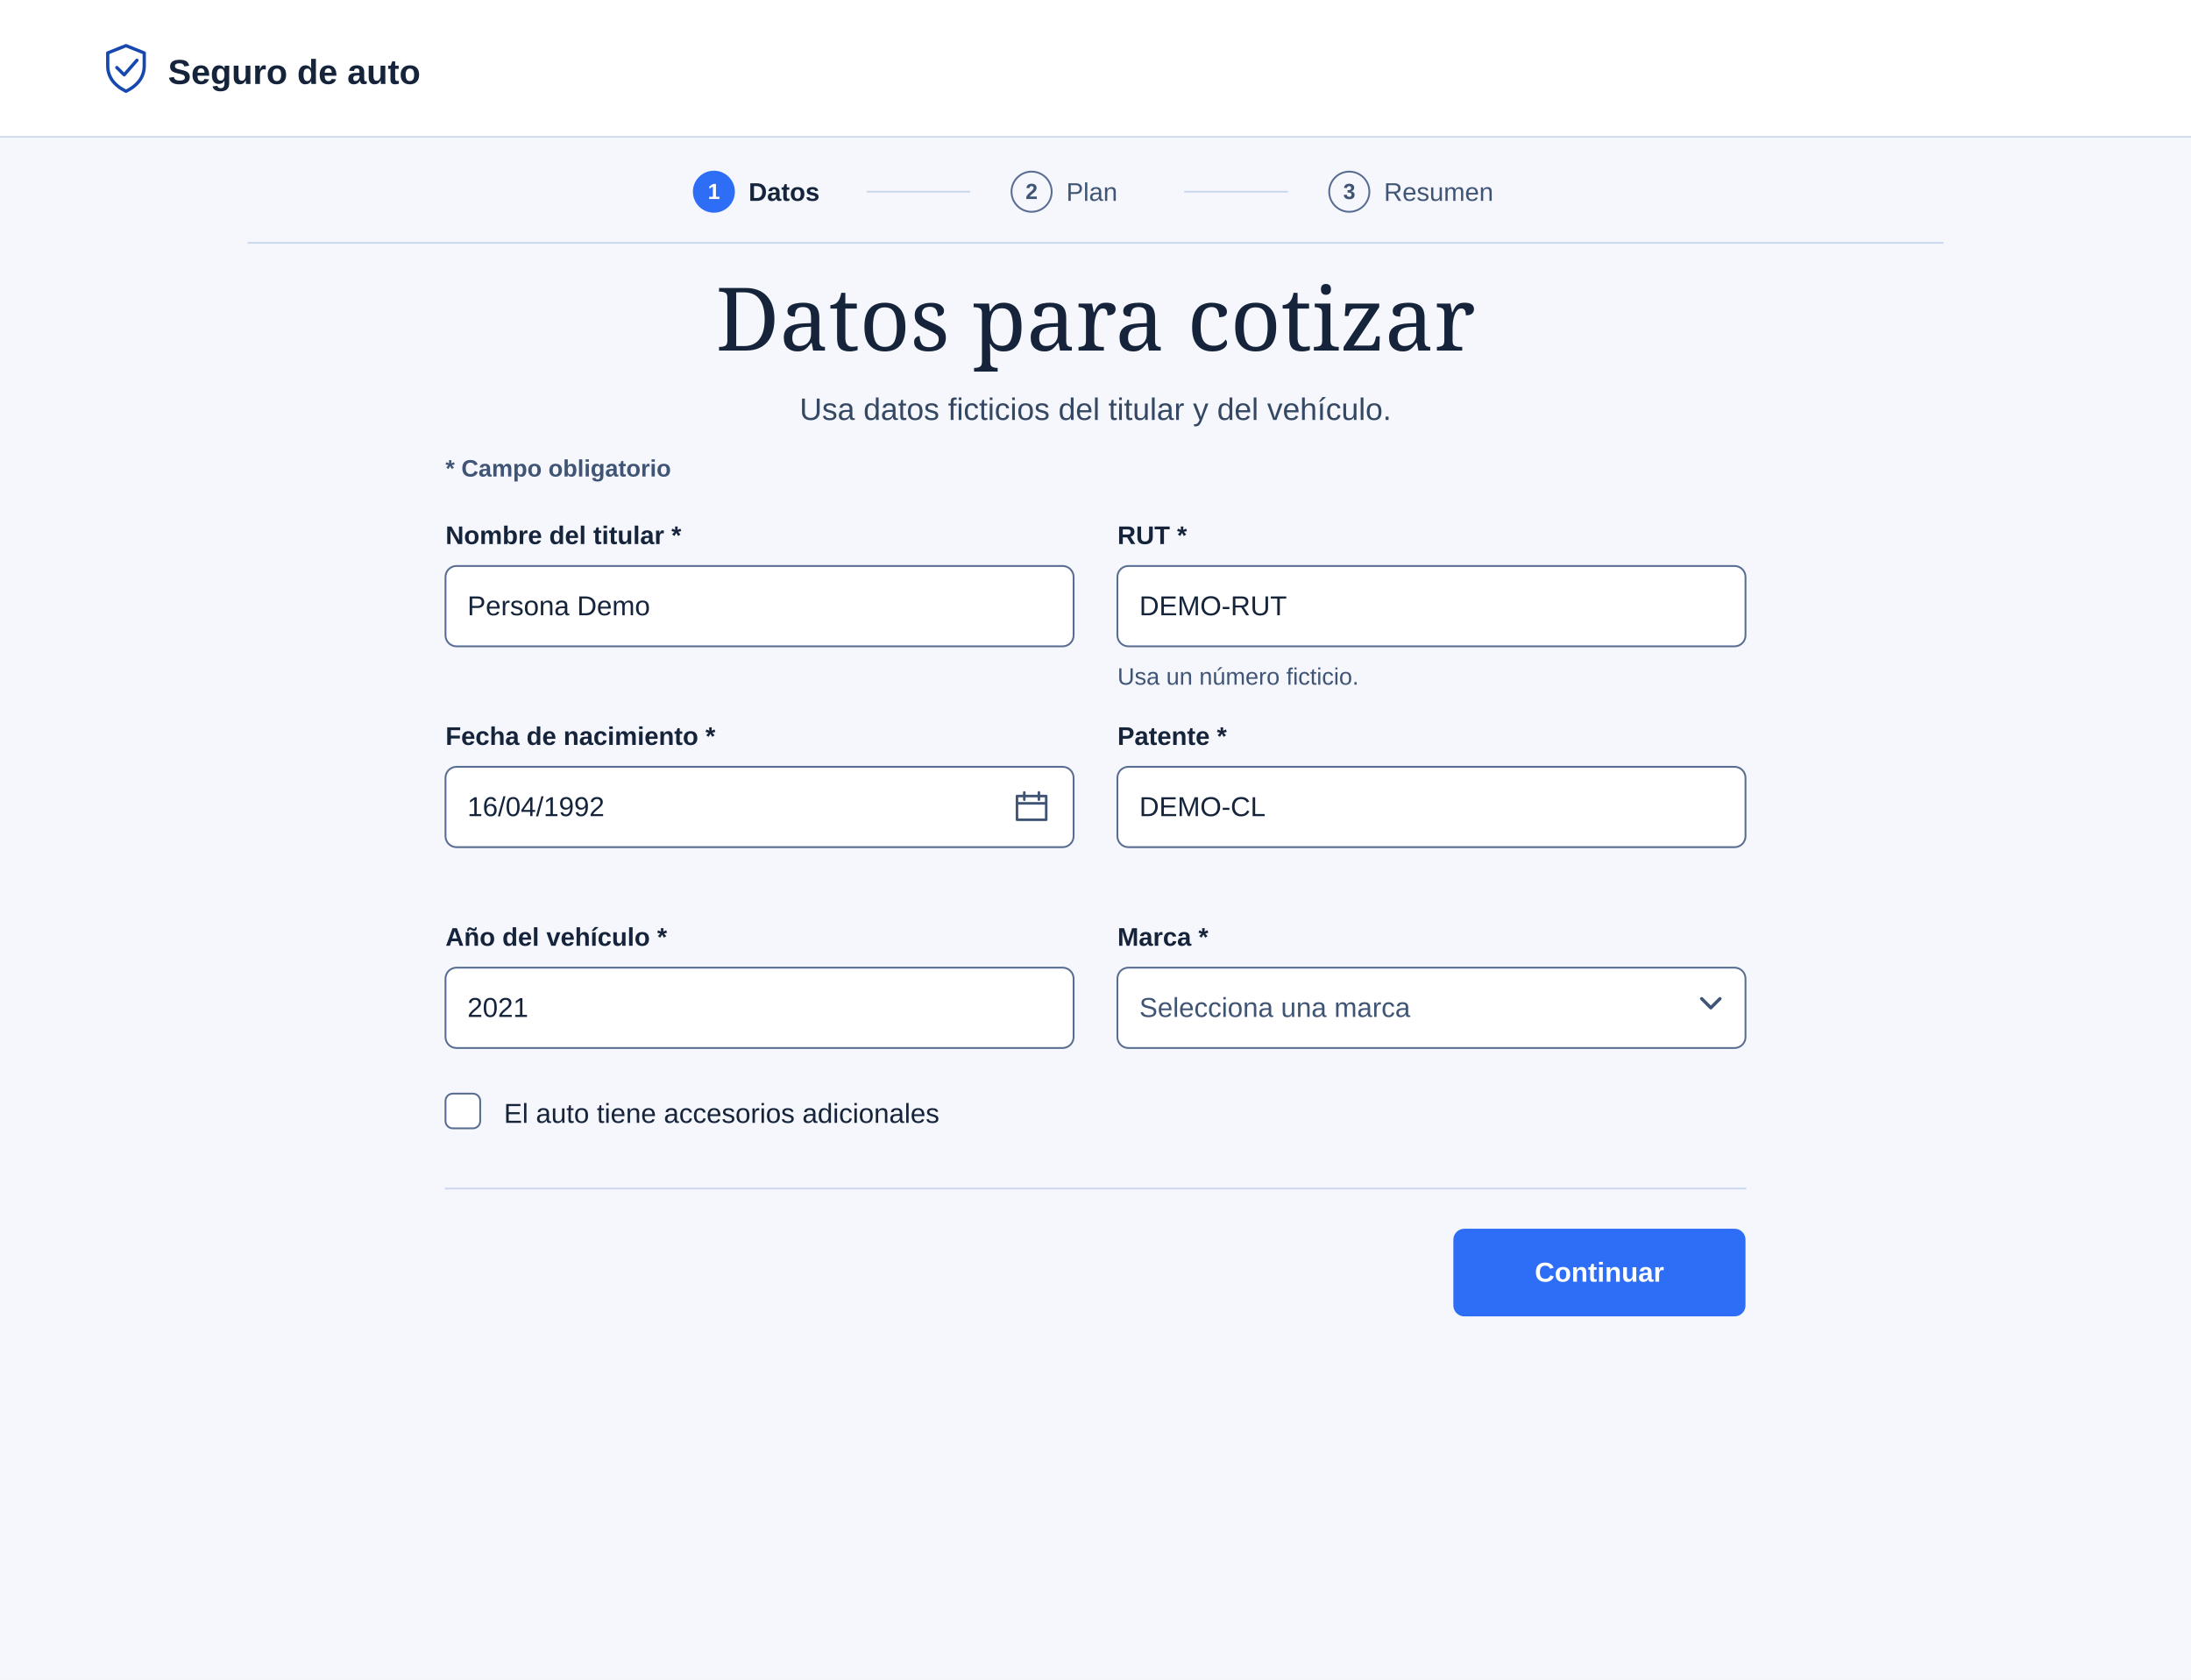
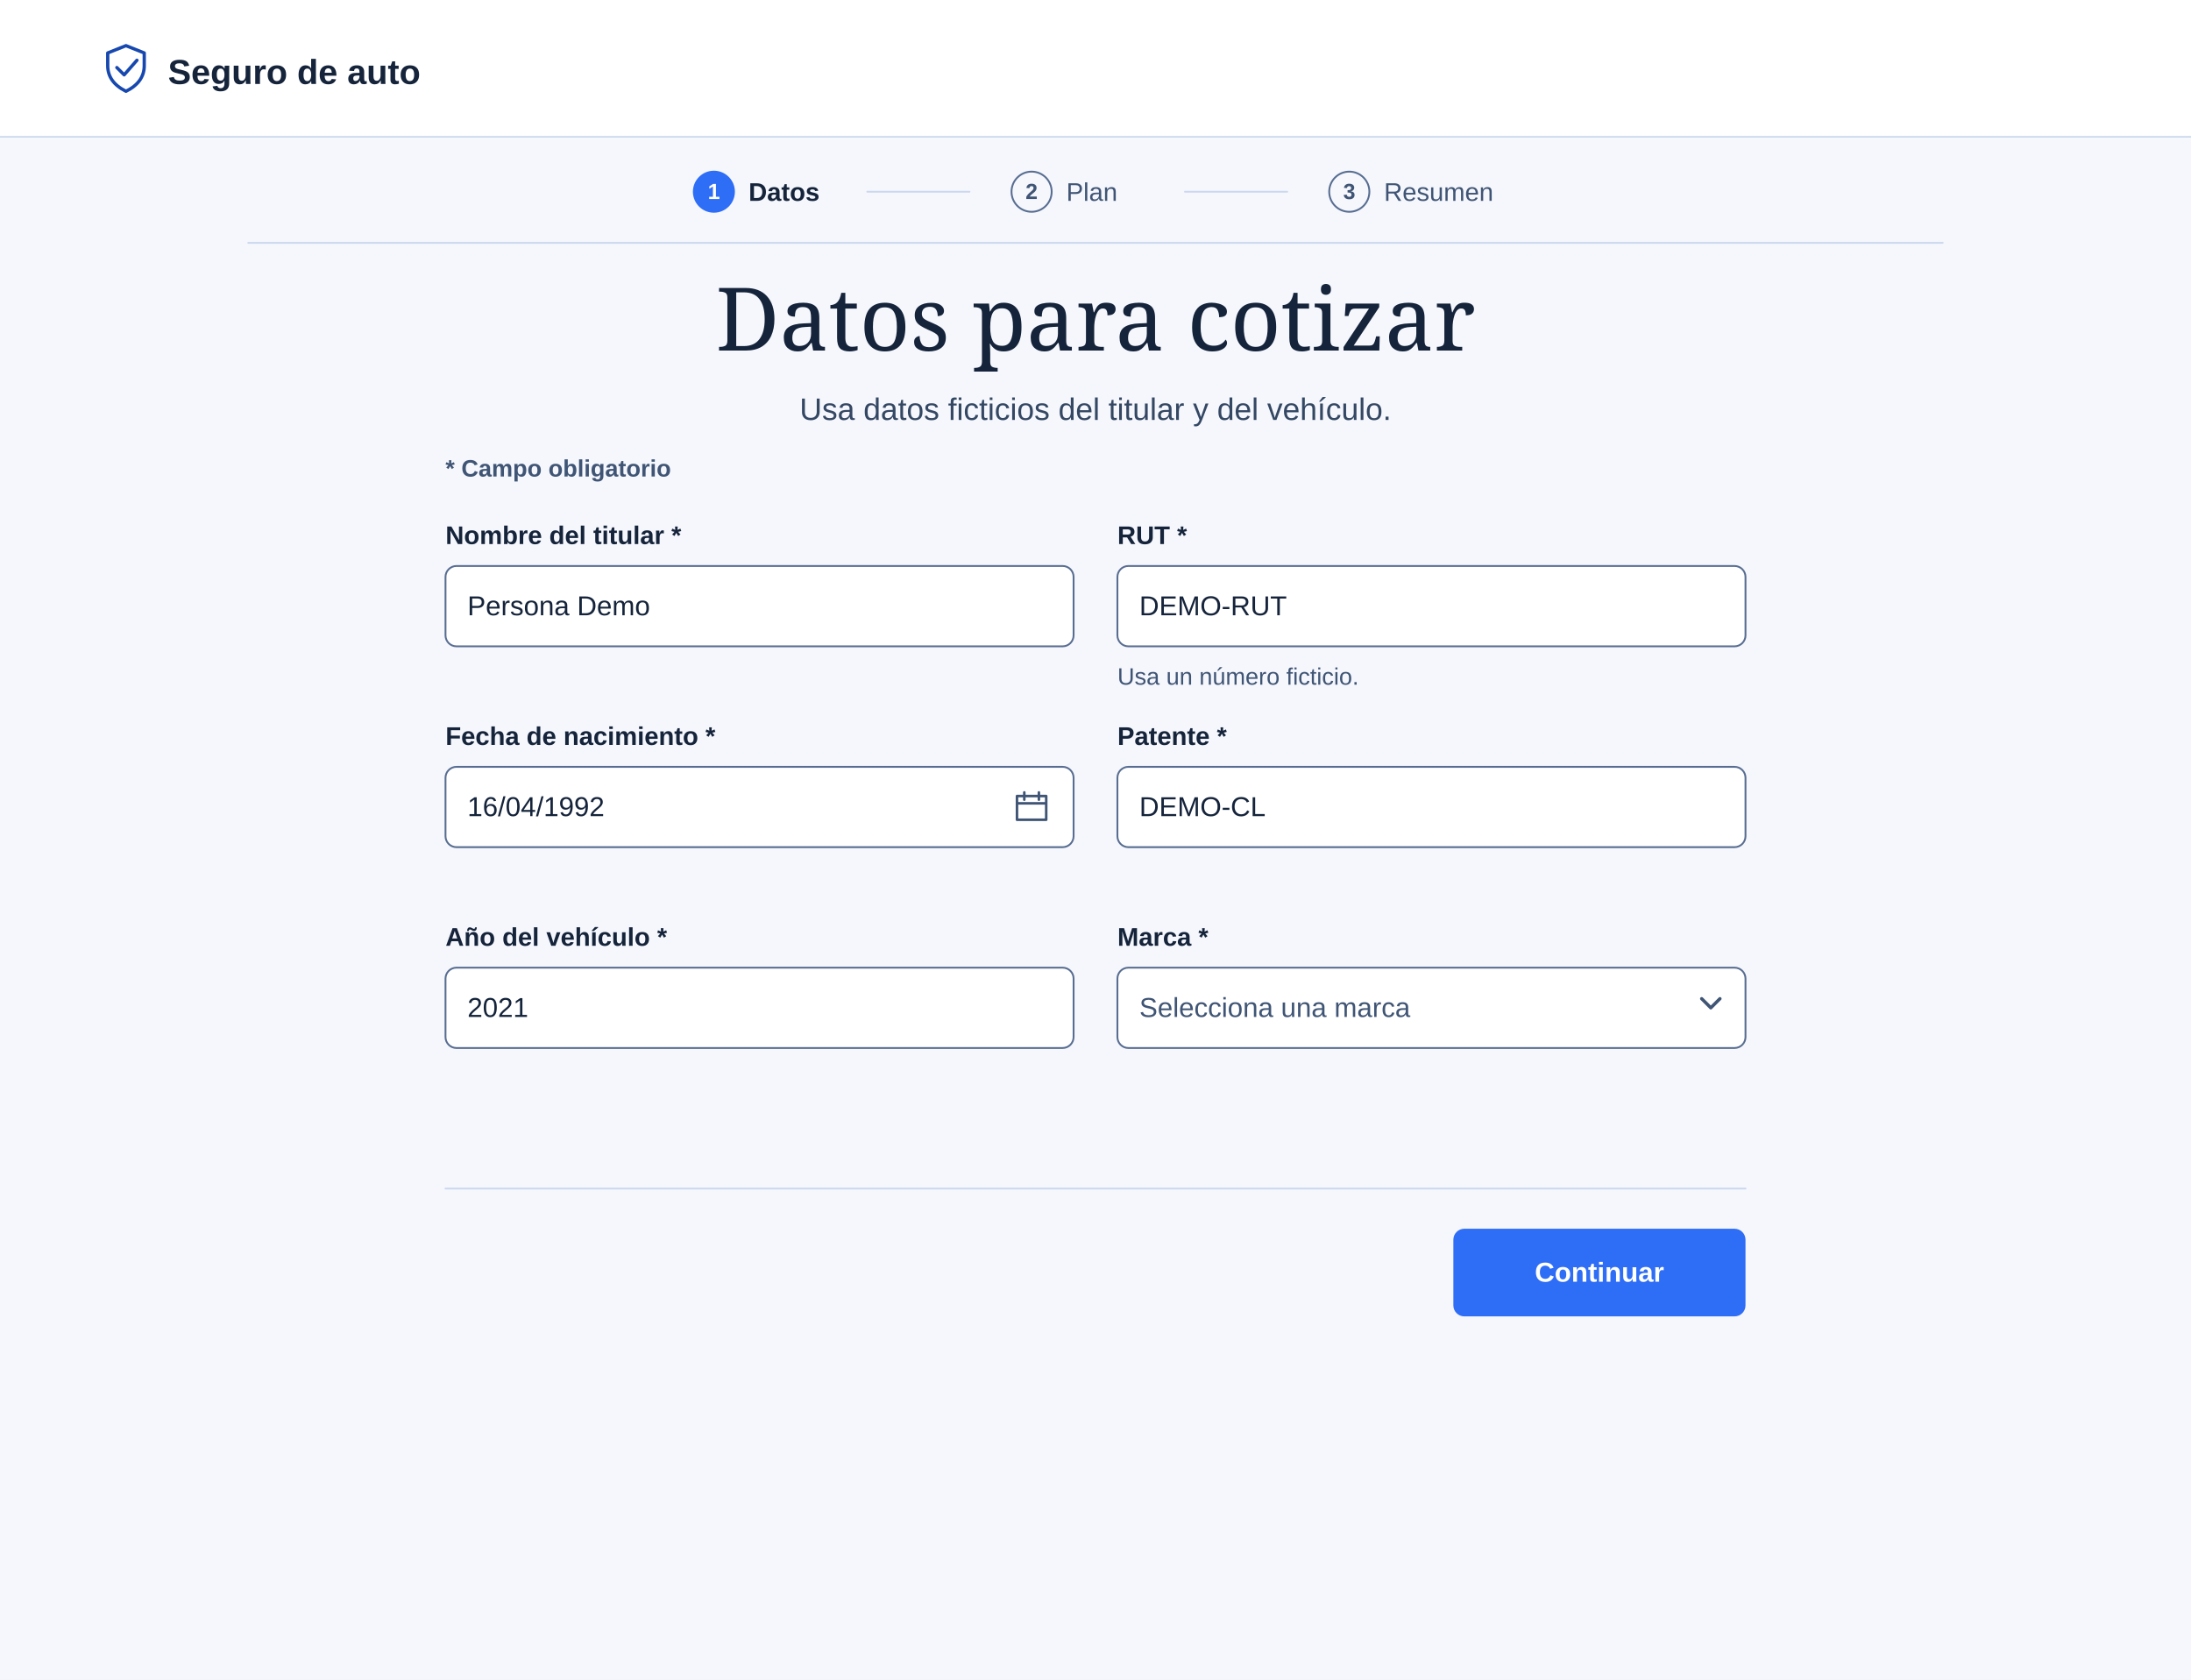
<svg xmlns="http://www.w3.org/2000/svg" width="1200" height="920" viewBox="0 0 1200 920" role="img" aria-labelledby="title desc" xml:lang="en">
  <g xml:lang="es">
    <rect x="0" y="0" width="1200" height="920" rx="0" fill="#F5F7FC" stroke="none" stroke-width="1" />
    <g id="global-header">
      <rect x="0" y="0" width="1200" height="76" rx="0" fill="#FFFFFF" stroke="none" stroke-width="1" />
      <path d="M0 75 L1200 75" stroke="#CCD8EE" stroke-width="1" stroke-linecap="round" />
      <path d="M69 25 L79 29 V36 Q79 45 69 50 Q59 45 59 36 V29 Z" stroke="#1748AF" stroke-width="1.8" fill="none" stroke-linecap="round" stroke-linejoin="round" />
      <path d="M64 37 L68 41 L75 33" stroke="#1748AF" stroke-width="1.8" fill="none" stroke-linecap="round" stroke-linejoin="round" />
      <text x="92" y="46" fill="#15243B" font-family="Arial, sans-serif" font-size="19" font-weight="700" text-anchor="start">Seguro de auto</text>
    </g>
    <g id="wizard-progress">
      <circle cx="391" cy="105" r="11" fill="#2E6DF6" stroke="#2E6DF6" stroke-width="1" />
      <text x="391" y="109" fill="#FFFFFF" font-family="Arial, sans-serif" font-size="12" font-weight="700" text-anchor="middle">1</text>
      <text x="410" y="110" fill="#15243B" font-family="Arial, sans-serif" font-size="14" font-weight="700" text-anchor="start">Datos</text>
      <path d="M475 105 L531 105" stroke="#CCD8EE" stroke-width="1" stroke-linecap="round" />
      <circle cx="565" cy="105" r="11" fill="#F5F7FC" stroke="#586D91" stroke-width="1" />
      <text x="565" y="109" fill="#405575" font-family="Arial, sans-serif" font-size="12" font-weight="700" text-anchor="middle">2</text>
      <text x="584" y="110" fill="#405575" font-family="Arial, sans-serif" font-size="14" font-weight="400" text-anchor="start">Plan</text>
      <path d="M649 105 L705 105" stroke="#CCD8EE" stroke-width="1" stroke-linecap="round" />
      <circle cx="739" cy="105" r="11" fill="#F5F7FC" stroke="#586D91" stroke-width="1" />
      <text x="739" y="109" fill="#405575" font-family="Arial, sans-serif" font-size="12" font-weight="700" text-anchor="middle">3</text>
      <text x="758" y="110" fill="#405575" font-family="Arial, sans-serif" font-size="14" font-weight="400" text-anchor="start">Resumen</text>
      <path d="M136 133 L1064 133" stroke="#CCD8EE" stroke-width="1" stroke-linecap="round" />
    </g>
    <g id="step-content" transform="translate(0 -32)">
      <text x="600.0" y="224" fill="#15243B" font-family="Georgia, serif" font-size="48" font-weight="400" text-anchor="middle">Datos para cotizar</text>
      <text x="600.0" y="262" fill="#344763" font-family="Arial, sans-serif" font-size="17" font-weight="400" text-anchor="middle">Usa datos ficticios del titular y del vehículo.</text>
      <text x="244" y="293" fill="#405575" font-family="Arial, sans-serif" font-size="13" font-weight="700" text-anchor="start">* Campo obligatorio</text>
      <text x="244" y="330" fill="#15243B" font-family="Arial, sans-serif" font-size="14" font-weight="700" text-anchor="start">Nombre del titular *</text>
      <rect x="244" y="342" width="344" height="44" rx="6" fill="#FFFFFF" stroke="#586D91" stroke-width="1" />
      <text x="256" y="369" fill="#15243B" font-family="Arial, sans-serif" font-size="15" font-weight="400" text-anchor="start">Persona Demo</text>
      <text x="612" y="330" fill="#15243B" font-family="Arial, sans-serif" font-size="14" font-weight="700" text-anchor="start">RUT *</text>
      <rect x="612" y="342" width="344" height="44" rx="6" fill="#FFFFFF" stroke="#586D91" stroke-width="1" />
      <text x="624" y="369" fill="#15243B" font-family="Arial, sans-serif" font-size="15" font-weight="400" text-anchor="start">DEMO-RUT</text>
      <text x="612" y="407" fill="#405575" font-family="Arial, sans-serif" font-size="13" font-weight="400" text-anchor="start">Usa un número ficticio.</text>
      <text x="244" y="440" fill="#15243B" font-family="Arial, sans-serif" font-size="14" font-weight="700" text-anchor="start">Fecha de nacimiento *</text>
      <rect x="244" y="452" width="344" height="44" rx="6" fill="#FFFFFF" stroke="#586D91" stroke-width="1" />
      <text x="256" y="479" fill="#15243B" font-family="Arial, sans-serif" font-size="15" font-weight="400" text-anchor="start">16/04/1992</text>
      <path d="M557 468 h16 v13 h-16 z M557 472 h16 M561 466 v4 M569 466 v4" stroke="#405575" stroke-width="1.4" fill="none" stroke-linecap="round" stroke-linejoin="round" />
      <text x="612" y="440" fill="#15243B" font-family="Arial, sans-serif" font-size="14" font-weight="700" text-anchor="start">Patente *</text>
      <rect x="612" y="452" width="344" height="44" rx="6" fill="#FFFFFF" stroke="#586D91" stroke-width="1" />
      <text x="624" y="479" fill="#15243B" font-family="Arial, sans-serif" font-size="15" font-weight="400" text-anchor="start">DEMO-CL</text>
      <text x="244" y="550" fill="#15243B" font-family="Arial, sans-serif" font-size="14" font-weight="700" text-anchor="start">Año del vehículo *</text>
      <rect x="244" y="562" width="344" height="44" rx="6" fill="#FFFFFF" stroke="#586D91" stroke-width="1" />
      <text x="256" y="589" fill="#15243B" font-family="Arial, sans-serif" font-size="15" font-weight="400" text-anchor="start">2021</text>
      <text x="612" y="550" fill="#15243B" font-family="Arial, sans-serif" font-size="14" font-weight="700" text-anchor="start">Marca *</text>
      <rect x="612" y="562" width="344" height="44" rx="6" fill="#FFFFFF" stroke="#586D91" stroke-width="1" />
      <text x="624" y="589" fill="#405575" font-family="Arial, sans-serif" font-size="15" font-weight="400" text-anchor="start">Selecciona una marca</text>
      <path d="M932 579 l5 5 l5 -5" stroke="#405575" stroke-width="1.8" fill="none" stroke-linecap="round" stroke-linejoin="round" />
-       <rect x="244" y="631" width="19" height="19" rx="4" fill="#FFFFFF" stroke="#586D91" stroke-width="1" />
-       <text x="276" y="647" fill="#15243B" font-family="Arial, sans-serif" font-size="15" font-weight="400" text-anchor="start">El auto tiene accesorios adicionales</text>
      <path d="M244 683 L956 683" stroke="#CCD8EE" stroke-width="1" stroke-linecap="round" />
      <rect x="796" y="705" width="160" height="48" rx="6" fill="#2E6DF6" stroke="none" stroke-width="1" />
      <text x="876.0" y="734.0" fill="#FFFFFF" font-family="Arial, sans-serif" font-size="15" font-weight="700" text-anchor="middle">Continuar</text>
    </g>
  </g>
</svg>
